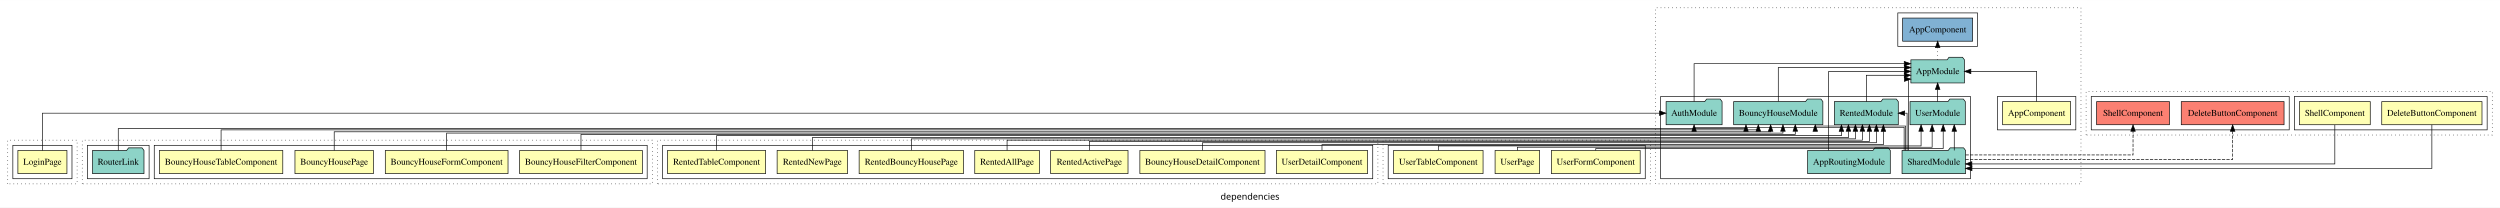
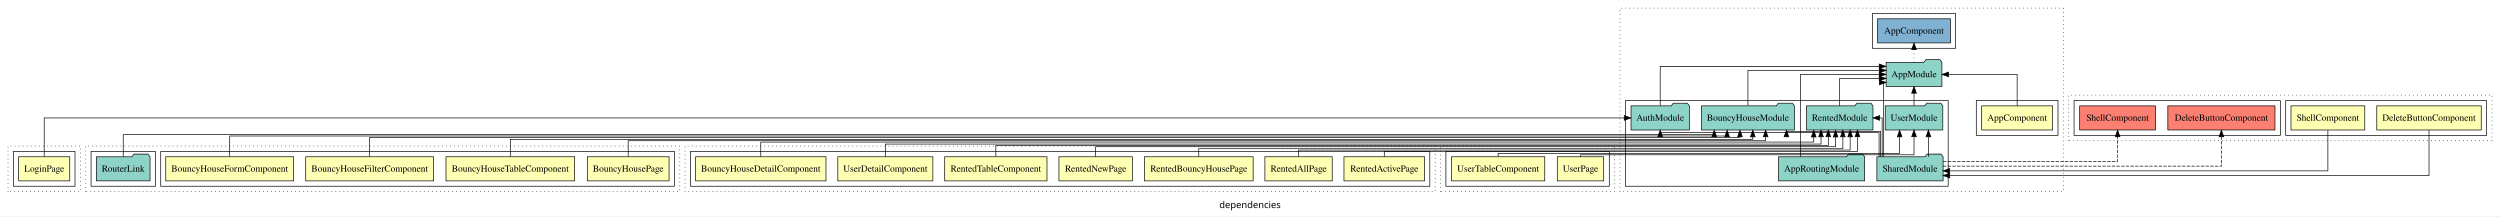
- <svg xmlns="http://www.w3.org/2000/svg" width="3890pt" height="323pt" viewBox="0.00 0.00 3890.00 322.80">
+ <svg xmlns="http://www.w3.org/2000/svg" width="3733pt" height="323pt" viewBox="0.00 0.00 3733.00 322.80">
  <g id="graph0" class="graph" transform="scale(1 1) rotate(0) translate(4 318.8)">
-     <polygon fill="white" stroke="transparent" points="-4,4 -4,-318.8 3886,-318.8 3886,4 -4,4" />
-     <text text-anchor="middle" x="1941" y="-8.2" font-family="sans-serif" font-size="14.00">dependencies</text>
+     <polygon fill="white" stroke="transparent" points="-4,4 -4,-318.8 3729,-318.8 3729,4 -4,4" />
+     <text text-anchor="middle" x="1862.5" y="-8.2" font-family="sans-serif" font-size="14.00">dependencies</text>
    <g id="clust1" class="cluster">
-       <polygon fill="none" stroke="black" stroke-dasharray="1,5" points="2572,-32.8 2572,-306.8 3234,-306.8 3234,-32.8 2572,-32.8" />
+       <polygon fill="none" stroke="black" stroke-dasharray="1,5" points="2415,-32.8 2415,-306.8 3077,-306.8 3077,-32.8 2415,-32.8" />
    </g>
    <g id="clust2" class="cluster">
-       <polygon fill="none" stroke="black" points="3104,-116.8 3104,-168.8 3226,-168.8 3226,-116.8 3104,-116.8" />
+       <polygon fill="none" stroke="black" points="2947,-116.8 2947,-168.8 3069,-168.8 3069,-116.8 2947,-116.8" />
    </g>
    <g id="clust4" class="cluster">
-       <polygon fill="none" stroke="black" points="2580,-40.8 2580,-168.8 3062,-168.8 3062,-40.8 2580,-40.8" />
+       <polygon fill="none" stroke="black" points="2423,-40.8 2423,-168.8 2905,-168.8 2905,-40.8 2423,-40.8" />
    </g>
    <g id="clust6" class="cluster">
-       <polygon fill="none" stroke="black" points="2949,-246.8 2949,-298.8 3073,-298.8 3073,-246.8 2949,-246.8" />
+       <polygon fill="none" stroke="black" points="2792,-246.8 2792,-298.8 2916,-298.8 2916,-246.8 2792,-246.8" />
    </g>
    <g id="clust14" class="cluster">
      <polygon fill="none" stroke="black" stroke-dasharray="1,5" points="8,-32.8 8,-100.8 116,-100.8 116,-32.8 8,-32.8" />
    </g>
    <g id="clust15" class="cluster">
      <polygon fill="none" stroke="black" points="16,-40.8 16,-92.8 108,-92.8 108,-40.8 16,-40.8" />
    </g>
    <g id="clust21" class="cluster">
      <polygon fill="none" stroke="black" stroke-dasharray="1,5" points="124,-32.8 124,-100.8 1011,-100.8 1011,-32.8 124,-32.8" />
    </g>
    <g id="clust22" class="cluster">
      <polygon fill="none" stroke="black" points="236,-40.8 236,-92.8 1003,-92.8 1003,-40.8 236,-40.8" />
    </g>
    <g id="clust27" class="cluster">
      <polygon fill="none" stroke="black" points="132,-40.8 132,-92.8 228,-92.8 228,-40.8 132,-40.8" />
    </g>
    <g id="clust37" class="cluster">
-       <polygon fill="none" stroke="black" stroke-dasharray="1,5" points="1019,-32.8 1019,-100.8 2140,-100.8 2140,-32.8 1019,-32.8" />
+       <polygon fill="none" stroke="black" stroke-dasharray="1,5" points="1019,-32.8 1019,-100.8 2139,-100.8 2139,-32.8 1019,-32.8" />
    </g>
    <g id="clust38" class="cluster">
-       <polygon fill="none" stroke="black" points="1027,-40.8 1027,-92.8 2132,-92.8 2132,-40.8 1027,-40.8" />
+       <polygon fill="none" stroke="black" points="1027,-40.8 1027,-92.8 2131,-92.8 2131,-40.8 1027,-40.8" />
    </g>
    <g id="clust50" class="cluster">
-       <polygon fill="none" stroke="black" stroke-dasharray="1,5" points="3242,-108.8 3242,-176.8 3874,-176.8 3874,-108.8 3242,-108.8" />
+       <polygon fill="none" stroke="black" stroke-dasharray="1,5" points="3085,-108.8 3085,-176.8 3717,-176.8 3717,-108.8 3085,-108.8" />
    </g>
    <g id="clust51" class="cluster">
-       <polygon fill="none" stroke="black" points="3566,-116.8 3566,-168.8 3866,-168.8 3866,-116.8 3566,-116.8" />
+       <polygon fill="none" stroke="black" points="3409,-116.8 3409,-168.8 3709,-168.8 3709,-116.8 3409,-116.8" />
    </g>
    <g id="clust55" class="cluster">
-       <polygon fill="none" stroke="black" points="3250,-116.8 3250,-168.8 3558,-168.8 3558,-116.8 3250,-116.8" />
+       <polygon fill="none" stroke="black" points="3093,-116.8 3093,-168.8 3401,-168.8 3401,-116.8 3093,-116.8" />
    </g>
    <g id="clust58" class="cluster">
-       <polygon fill="none" stroke="black" stroke-dasharray="1,5" points="2148,-32.8 2148,-100.8 2564,-100.8 2564,-32.8 2148,-32.8" />
+       <polygon fill="none" stroke="black" stroke-dasharray="1,5" points="2147,-32.8 2147,-100.8 2407,-100.8 2407,-32.8 2147,-32.8" />
    </g>
    <g id="clust59" class="cluster">
-       <polygon fill="none" stroke="black" points="2156,-40.8 2156,-92.8 2556,-92.8 2556,-40.8 2156,-40.8" />
+       <polygon fill="none" stroke="black" points="2155,-40.8 2155,-92.8 2399,-92.8 2399,-40.8 2155,-40.8" />
    </g>
    <g id="node1" class="node">
-       <polygon fill="#ffffb3" stroke="black" points="3217.94,-160.8 3112.06,-160.8 3112.06,-124.8 3217.94,-124.8 3217.94,-160.8" />
-       <text text-anchor="middle" x="3165" y="-138.6" font-family="Times,serif" font-size="14.00">AppComponent</text>
+       <polygon fill="#ffffb3" stroke="black" points="3060.94,-160.8 2955.06,-160.8 2955.06,-124.8 3060.94,-124.8 3060.94,-160.8" />
+       <text text-anchor="middle" x="3008" y="-138.6" font-family="Times,serif" font-size="14.00">AppComponent</text>
    </g>
    <g id="node2" class="node">
-       <polygon fill="#8dd3c7" stroke="black" points="3052.66,-225.8 3049.66,-229.8 3028.66,-229.8 3025.66,-225.8 2969.34,-225.8 2969.34,-189.8 3052.66,-189.8 3052.66,-225.8" />
-       <text text-anchor="middle" x="3011" y="-203.6" font-family="Times,serif" font-size="14.00">AppModule</text>
+       <polygon fill="#8dd3c7" stroke="black" points="2895.66,-225.8 2892.66,-229.8 2871.66,-229.8 2868.66,-225.8 2812.34,-225.8 2812.34,-189.8 2895.66,-189.8 2895.66,-225.8" />
+       <text text-anchor="middle" x="2854" y="-203.6" font-family="Times,serif" font-size="14.00">AppModule</text>
    </g>
    <g id="edge1" class="edge">
-       <path fill="none" stroke="black" d="M3165,-160.91C3165,-180.14 3165,-207.8 3165,-207.8 3165,-207.8 3062.67,-207.8 3062.67,-207.8" />
-       <polygon fill="black" stroke="black" points="3062.67,-204.3 3052.67,-207.8 3062.67,-211.3 3062.67,-204.3" />
+       <path fill="none" stroke="black" d="M3008,-160.91C3008,-180.14 3008,-207.8 3008,-207.8 3008,-207.8 2905.67,-207.8 2905.67,-207.8" />
+       <polygon fill="black" stroke="black" points="2905.67,-204.3 2895.67,-207.8 2905.67,-211.3 2905.67,-204.3" />
    </g>
    <g id="node9" class="node">
-       <polygon fill="#80b1d3" stroke="black" points="3065.44,-290.8 2956.56,-290.8 2956.56,-254.8 3065.44,-254.8 3065.44,-290.8" />
-       <text text-anchor="middle" x="3011" y="-268.6" font-family="Times,serif" font-size="14.00">AppComponent </text>
+       <polygon fill="#80b1d3" stroke="black" points="2908.44,-290.8 2799.56,-290.8 2799.56,-254.8 2908.44,-254.8 2908.44,-290.8" />
+       <text text-anchor="middle" x="2854" y="-268.6" font-family="Times,serif" font-size="14.00">AppComponent </text>
    </g>
    <g id="edge8" class="edge">
-       <path fill="none" stroke="black" stroke-dasharray="1,5" d="M3011,-225.91C3011,-225.91 3011,-244.79 3011,-244.79" />
-       <polygon fill="black" stroke="black" points="3007.5,-244.79 3011,-254.79 3014.5,-244.79 3007.5,-244.79" />
+       <path fill="none" stroke="black" stroke-dasharray="1,5" d="M2854,-225.91C2854,-225.91 2854,-244.79 2854,-244.79" />
+       <polygon fill="black" stroke="black" points="2850.5,-244.79 2854,-254.79 2857.5,-244.79 2850.5,-244.79" />
    </g>
    <g id="node3" class="node">
-       <polygon fill="#8dd3c7" stroke="black" points="2937.28,-84.8 2934.28,-88.8 2913.28,-88.8 2910.28,-84.8 2808.72,-84.8 2808.72,-48.8 2937.28,-48.8 2937.28,-84.8" />
-       <text text-anchor="middle" x="2873" y="-62.6" font-family="Times,serif" font-size="14.00">AppRoutingModule</text>
+       <polygon fill="#8dd3c7" stroke="black" points="2780.28,-84.8 2777.28,-88.8 2756.28,-88.8 2753.28,-84.8 2651.72,-84.8 2651.72,-48.8 2780.28,-48.8 2780.28,-84.8" />
+       <text text-anchor="middle" x="2716" y="-62.6" font-family="Times,serif" font-size="14.00">AppRoutingModule</text>
    </g>
    <g id="edge2" class="edge">
-       <path fill="none" stroke="black" d="M2841.42,-84.94C2841.42,-123.03 2841.42,-207.8 2841.42,-207.8 2841.42,-207.8 2959.08,-207.8 2959.08,-207.8" />
-       <polygon fill="black" stroke="black" points="2959.08,-211.3 2969.08,-207.8 2959.08,-204.3 2959.08,-211.3" />
+       <path fill="none" stroke="black" d="M2684.42,-84.94C2684.42,-123.03 2684.42,-207.8 2684.42,-207.8 2684.42,-207.8 2802.08,-207.8 2802.08,-207.8" />
+       <polygon fill="black" stroke="black" points="2802.08,-211.3 2812.08,-207.8 2802.08,-204.3 2802.08,-211.3" />
    </g>
    <g id="node4" class="node">
-       <polygon fill="#8dd3c7" stroke="black" points="2675.55,-160.8 2672.55,-164.8 2651.55,-164.8 2648.55,-160.8 2588.45,-160.8 2588.45,-124.8 2675.55,-124.8 2675.55,-160.8" />
-       <text text-anchor="middle" x="2632" y="-138.6" font-family="Times,serif" font-size="14.00">AuthModule</text>
+       <polygon fill="#8dd3c7" stroke="black" points="2518.55,-160.8 2515.55,-164.8 2494.55,-164.8 2491.55,-160.8 2431.45,-160.8 2431.45,-124.8 2518.55,-124.8 2518.55,-160.8" />
+       <text text-anchor="middle" x="2475" y="-138.6" font-family="Times,serif" font-size="14.00">AuthModule</text>
    </g>
    <g id="edge3" class="edge">
-       <path fill="none" stroke="black" d="M2632,-161.05C2632,-183.82 2632,-219.8 2632,-219.8 2632,-219.8 2958.99,-219.8 2958.99,-219.8" />
-       <polygon fill="black" stroke="black" points="2958.99,-223.3 2968.99,-219.8 2958.99,-216.3 2958.99,-223.3" />
+       <path fill="none" stroke="black" d="M2475,-161.05C2475,-183.82 2475,-219.8 2475,-219.8 2475,-219.8 2801.99,-219.8 2801.99,-219.8" />
+       <polygon fill="black" stroke="black" points="2801.99,-223.3 2811.99,-219.8 2801.99,-216.3 2801.99,-223.3" />
    </g>
    <g id="node5" class="node">
-       <polygon fill="#8dd3c7" stroke="black" points="2832.38,-160.8 2829.38,-164.8 2808.38,-164.8 2805.38,-160.8 2693.62,-160.8 2693.62,-124.8 2832.38,-124.8 2832.38,-160.8" />
-       <text text-anchor="middle" x="2763" y="-138.6" font-family="Times,serif" font-size="14.00">BouncyHouseModule</text>
+       <polygon fill="#8dd3c7" stroke="black" points="2675.38,-160.8 2672.38,-164.8 2651.38,-164.8 2648.38,-160.8 2536.62,-160.8 2536.62,-124.8 2675.38,-124.8 2675.38,-160.8" />
+       <text text-anchor="middle" x="2606" y="-138.6" font-family="Times,serif" font-size="14.00">BouncyHouseModule</text>
    </g>
    <g id="edge4" class="edge">
-       <path fill="none" stroke="black" d="M2763,-161.08C2763,-182.12 2763,-213.8 2763,-213.8 2763,-213.8 2959.21,-213.8 2959.21,-213.8" />
-       <polygon fill="black" stroke="black" points="2959.21,-217.3 2969.21,-213.8 2959.21,-210.3 2959.21,-217.3" />
+       <path fill="none" stroke="black" d="M2606,-161.08C2606,-182.12 2606,-213.8 2606,-213.8 2606,-213.8 2802.21,-213.8 2802.21,-213.8" />
+       <polygon fill="black" stroke="black" points="2802.21,-217.3 2812.21,-213.8 2802.21,-210.3 2802.21,-217.3" />
    </g>
    <g id="node6" class="node">
-       <polygon fill="#8dd3c7" stroke="black" points="2949.71,-160.8 2946.71,-164.8 2925.71,-164.8 2922.71,-160.8 2850.29,-160.8 2850.29,-124.8 2949.71,-124.8 2949.71,-160.8" />
-       <text text-anchor="middle" x="2900" y="-138.6" font-family="Times,serif" font-size="14.00">RentedModule</text>
+       <polygon fill="#8dd3c7" stroke="black" points="2792.71,-160.8 2789.71,-164.8 2768.71,-164.8 2765.71,-160.8 2693.29,-160.8 2693.29,-124.8 2792.71,-124.8 2792.71,-160.8" />
+       <text text-anchor="middle" x="2743" y="-138.6" font-family="Times,serif" font-size="14.00">RentedModule</text>
    </g>
    <g id="edge5" class="edge">
-       <path fill="none" stroke="black" d="M2900,-160.82C2900,-178.17 2900,-201.8 2900,-201.8 2900,-201.8 2959.04,-201.8 2959.04,-201.8" />
-       <polygon fill="black" stroke="black" points="2959.04,-205.3 2969.04,-201.8 2959.04,-198.3 2959.04,-205.3" />
+       <path fill="none" stroke="black" d="M2743,-160.82C2743,-178.17 2743,-201.8 2743,-201.8 2743,-201.8 2802.04,-201.8 2802.04,-201.8" />
+       <polygon fill="black" stroke="black" points="2802.04,-205.3 2812.04,-201.8 2802.04,-198.3 2802.04,-205.3" />
    </g>
    <g id="node7" class="node">
-       <polygon fill="#8dd3c7" stroke="black" points="3054.43,-84.8 3051.43,-88.8 3030.43,-88.8 3027.43,-84.8 2955.57,-84.8 2955.57,-48.8 3054.43,-48.8 3054.43,-84.8" />
-       <text text-anchor="middle" x="3005" y="-62.6" font-family="Times,serif" font-size="14.00">SharedModule</text>
+       <polygon fill="#8dd3c7" stroke="black" points="2897.43,-84.8 2894.43,-88.8 2873.43,-88.8 2870.43,-84.8 2798.57,-84.8 2798.57,-48.8 2897.43,-48.8 2897.43,-84.8" />
+       <text text-anchor="middle" x="2848" y="-62.6" font-family="Times,serif" font-size="14.00">SharedModule</text>
    </g>
    <g id="edge6" class="edge">
-       <path fill="none" stroke="black" d="M2965.71,-85.01C2965.71,-120.57 2965.71,-195.8 2965.71,-195.8 2965.71,-195.8 2966.07,-195.8 2966.07,-195.8" />
-       <polygon fill="black" stroke="black" points="2959.27,-199.3 2969.27,-195.8 2959.26,-192.3 2959.27,-199.3" />
+       <path fill="none" stroke="black" d="M2808.71,-85.01C2808.71,-120.57 2808.71,-195.8 2808.71,-195.8 2808.71,-195.8 2809.07,-195.8 2809.07,-195.8" />
+       <polygon fill="black" stroke="black" points="2802.27,-199.3 2812.27,-195.8 2802.26,-192.3 2802.27,-199.3" />
    </g>
    <g id="edge10" class="edge">
-       <path fill="none" stroke="black" d="M2958.82,-85.08C2958.82,-100.75 2958.82,-120.8 2958.82,-120.8 2958.82,-120.8 2632,-120.8 2632,-120.8 2632,-120.8 2632,-121.18 2632,-121.18" />
-       <polygon fill="black" stroke="black" points="2628.5,-114.63 2632,-124.63 2635.5,-114.63 2628.5,-114.63" />
+       <path fill="none" stroke="black" d="M2801.82,-85.08C2801.82,-100.75 2801.82,-120.8 2801.82,-120.8 2801.82,-120.8 2475,-120.8 2475,-120.8 2475,-120.8 2475,-121.18 2475,-121.18" />
+       <polygon fill="black" stroke="black" points="2471.5,-114.63 2475,-124.63 2478.5,-114.63 2471.5,-114.63" />
    </g>
    <g id="edge16" class="edge">
-       <path fill="none" stroke="black" d="M2961.12,-84.83C2961.12,-101.2 2961.12,-122.8 2961.12,-122.8 2961.12,-122.8 2820.52,-122.8 2820.52,-122.8 2820.52,-122.8 2820.52,-122.98 2820.52,-122.98" />
-       <polygon fill="black" stroke="black" points="2817.02,-114.65 2820.52,-124.65 2824.02,-114.65 2817.02,-114.65" />
+       <path fill="none" stroke="black" d="M2804.12,-84.83C2804.12,-101.2 2804.12,-122.8 2804.12,-122.8 2804.12,-122.8 2663.52,-122.8 2663.52,-122.8 2663.52,-122.8 2663.52,-122.98 2663.52,-122.98" />
+       <polygon fill="black" stroke="black" points="2660.02,-114.65 2663.52,-124.65 2667.02,-114.65 2660.02,-114.65" />
    </g>
    <g id="edge24" class="edge">
-       <path fill="none" stroke="black" d="M2963.42,-84.81C2963.42,-107.29 2963.42,-142.8 2963.42,-142.8 2963.42,-142.8 2959.66,-142.8 2959.66,-142.8" />
-       <polygon fill="black" stroke="black" points="2959.66,-139.3 2949.66,-142.8 2959.66,-146.3 2959.66,-139.3" />
+       <path fill="none" stroke="black" d="M2806.42,-84.81C2806.42,-107.29 2806.42,-142.8 2806.42,-142.8 2806.42,-142.8 2802.66,-142.8 2802.66,-142.8" />
+       <polygon fill="black" stroke="black" points="2802.66,-139.3 2792.66,-142.8 2802.66,-146.3 2802.66,-139.3" />
    </g>
    <g id="node8" class="node">
-       <polygon fill="#8dd3c7" stroke="black" points="3053.99,-160.8 3050.99,-164.8 3029.99,-164.8 3026.99,-160.8 2968.01,-160.8 2968.01,-124.8 3053.99,-124.8 3053.99,-160.8" />
-       <text text-anchor="middle" x="3011" y="-138.6" font-family="Times,serif" font-size="14.00">UserModule</text>
-     </g>
-     <g id="edge32" class="edge">
-       <path fill="none" stroke="black" d="M3036.8,-84.81C3036.8,-84.81 3036.8,-114.65 3036.8,-114.65" />
-       <polygon fill="black" stroke="black" points="3033.3,-114.65 3036.8,-124.65 3040.3,-114.65 3033.3,-114.65" />
+       <polygon fill="#8dd3c7" stroke="black" points="2896.99,-160.8 2893.99,-164.8 2872.99,-164.8 2869.99,-160.8 2811.01,-160.8 2811.01,-124.8 2896.99,-124.8 2896.99,-160.8" />
+       <text text-anchor="middle" x="2854" y="-138.6" font-family="Times,serif" font-size="14.00">UserModule</text>
+     </g>
+     <g id="edge31" class="edge">
+       <path fill="none" stroke="black" d="M2875.5,-84.81C2875.5,-84.81 2875.5,-114.65 2875.5,-114.65" />
+       <polygon fill="black" stroke="black" points="2872,-114.65 2875.5,-124.65 2879,-114.65 2872,-114.65" />
    </g>
    <g id="node25" class="node">
-       <polygon fill="#fb8072" stroke="black" points="3549.98,-160.8 3390.02,-160.8 3390.02,-124.8 3549.98,-124.8 3549.98,-160.8" />
-       <text text-anchor="middle" x="3470" y="-138.6" font-family="Times,serif" font-size="14.00">DeleteButtonComponent </text>
+       <polygon fill="#fb8072" stroke="black" points="3392.98,-160.8 3233.02,-160.8 3233.02,-124.8 3392.98,-124.8 3392.98,-160.8" />
+       <text text-anchor="middle" x="3313" y="-138.6" font-family="Times,serif" font-size="14.00">DeleteButtonComponent </text>
    </g>
    <g id="edge27" class="edge">
-       <path fill="none" stroke="black" stroke-dasharray="5,2" d="M3054.32,-70.8C3174,-70.8 3470,-70.8 3470,-70.8 3470,-70.8 3470,-114.63 3470,-114.63" />
-       <polygon fill="black" stroke="black" points="3466.5,-114.63 3470,-124.63 3473.5,-114.63 3466.5,-114.63" />
+       <path fill="none" stroke="black" stroke-dasharray="5,2" d="M2897.32,-70.8C3017,-70.8 3313,-70.8 3313,-70.8 3313,-70.8 3313,-114.63 3313,-114.63" />
+       <polygon fill="black" stroke="black" points="3309.5,-114.63 3313,-124.63 3316.5,-114.63 3309.5,-114.63" />
    </g>
    <g id="node26" class="node">
-       <polygon fill="#fb8072" stroke="black" points="3371.61,-160.8 3258.39,-160.8 3258.39,-124.8 3371.61,-124.8 3371.61,-160.8" />
-       <text text-anchor="middle" x="3315" y="-138.6" font-family="Times,serif" font-size="14.00">ShellComponent </text>
+       <polygon fill="#fb8072" stroke="black" points="3214.61,-160.8 3101.39,-160.8 3101.39,-124.8 3214.61,-124.8 3214.61,-160.8" />
+       <text text-anchor="middle" x="3158" y="-138.6" font-family="Times,serif" font-size="14.00">ShellComponent </text>
    </g>
    <g id="edge28" class="edge">
-       <path fill="none" stroke="black" stroke-dasharray="5,2" d="M3054.46,-77.8C3141.98,-77.8 3315,-77.8 3315,-77.8 3315,-77.8 3315,-114.69 3315,-114.69" />
-       <polygon fill="black" stroke="black" points="3311.5,-114.69 3315,-124.69 3318.5,-114.69 3311.5,-114.69" />
+       <path fill="none" stroke="black" stroke-dasharray="5,2" d="M2897.46,-77.8C2984.98,-77.8 3158,-77.8 3158,-77.8 3158,-77.8 3158,-114.69 3158,-114.69" />
+       <polygon fill="black" stroke="black" points="3154.5,-114.69 3158,-124.69 3161.5,-114.69 3154.5,-114.69" />
    </g>
    <g id="edge7" class="edge">
-       <path fill="none" stroke="black" d="M3011,-160.91C3011,-160.91 3011,-179.79 3011,-179.79" />
-       <polygon fill="black" stroke="black" points="3007.5,-179.79 3011,-189.79 3014.5,-179.79 3007.5,-179.79" />
+       <path fill="none" stroke="black" d="M2854,-160.91C2854,-160.91 2854,-179.79 2854,-179.79" />
+       <polygon fill="black" stroke="black" points="2850.5,-179.79 2854,-189.79 2857.5,-179.79 2850.5,-179.79" />
    </g>
    <g id="node10" class="node">
      <polygon fill="#ffffb3" stroke="black" points="100.16,-84.8 23.84,-84.8 23.84,-48.8 100.16,-48.8 100.16,-84.8" />
      <text text-anchor="middle" x="62" y="-62.6" font-family="Times,serif" font-size="14.00">LoginPage</text>
    </g>
    <g id="edge9" class="edge">
-       <path fill="none" stroke="black" d="M62,-84.81C62,-107.29 62,-142.8 62,-142.8 62,-142.8 2578.2,-142.8 2578.2,-142.8" />
-       <polygon fill="black" stroke="black" points="2578.2,-146.3 2588.2,-142.8 2578.2,-139.3 2578.2,-146.3" />
+       <path fill="none" stroke="black" d="M62,-84.81C62,-107.29 62,-142.8 62,-142.8 62,-142.8 2421.32,-142.8 2421.32,-142.8" />
+       <polygon fill="black" stroke="black" points="2421.32,-146.3 2431.32,-142.8 2421.32,-139.3 2421.32,-146.3" />
    </g>
    <g id="node11" class="node">
-       <polygon fill="#ffffb3" stroke="black" points="995.49,-84.8 804.51,-84.8 804.51,-48.8 995.49,-48.8 995.49,-84.8" />
-       <text text-anchor="middle" x="900" y="-62.6" font-family="Times,serif" font-size="14.00">BouncyHouseFilterComponent</text>
+       <polygon fill="#ffffb3" stroke="black" points="643.49,-84.8 452.51,-84.8 452.51,-48.8 643.49,-48.8 643.49,-84.8" />
+       <text text-anchor="middle" x="548" y="-62.6" font-family="Times,serif" font-size="14.00">BouncyHouseFilterComponent</text>
    </g>
    <g id="edge11" class="edge">
-       <path fill="none" stroke="black" d="M900,-85.29C900,-96.94 900,-109.8 900,-109.8 900,-109.8 2789.44,-109.8 2789.44,-109.8 2789.44,-109.8 2789.44,-114.76 2789.44,-114.76" />
-       <polygon fill="black" stroke="black" points="2785.94,-114.76 2789.44,-124.76 2792.94,-114.76 2785.94,-114.76" />
+       <path fill="none" stroke="black" d="M548,-84.84C548,-98.09 548,-113.8 548,-113.8 548,-113.8 2594.09,-113.8 2594.09,-113.8 2594.09,-113.8 2594.09,-114.88 2594.09,-114.88" />
+       <polygon fill="black" stroke="black" points="2590.59,-114.6 2594.09,-124.6 2597.59,-114.6 2590.59,-114.6" />
    </g>
    <g id="node12" class="node">
-       <polygon fill="#ffffb3" stroke="black" points="786.49,-84.8 595.51,-84.8 595.51,-48.8 786.49,-48.8 786.49,-84.8" />
-       <text text-anchor="middle" x="691" y="-62.6" font-family="Times,serif" font-size="14.00">BouncyHouseFormComponent</text>
+       <polygon fill="#ffffb3" stroke="black" points="434.49,-84.8 243.51,-84.8 243.51,-48.8 434.49,-48.8 434.49,-84.8" />
+       <text text-anchor="middle" x="339" y="-62.6" font-family="Times,serif" font-size="14.00">BouncyHouseFormComponent</text>
    </g>
    <g id="edge12" class="edge">
-       <path fill="none" stroke="black" d="M691,-84.84C691,-97.36 691,-111.8 691,-111.8 691,-111.8 2770.26,-111.8 2770.26,-111.8 2770.26,-111.8 2770.26,-114.77 2770.26,-114.77" />
-       <polygon fill="black" stroke="black" points="2766.76,-114.77 2770.26,-124.77 2773.76,-114.77 2766.76,-114.77" />
+       <path fill="none" stroke="black" d="M339,-85.05C339,-98.98 339,-115.8 339,-115.8 339,-115.8 2574.91,-115.8 2574.91,-115.8 2574.91,-115.8 2574.91,-116.68 2574.91,-116.68" />
+       <polygon fill="black" stroke="black" points="2571.41,-114.64 2574.91,-124.64 2578.41,-114.64 2571.41,-114.64" />
    </g>
    <g id="node13" class="node">
-       <polygon fill="#ffffb3" stroke="black" points="577.04,-84.8 454.96,-84.8 454.96,-48.8 577.04,-48.8 577.04,-84.8" />
-       <text text-anchor="middle" x="516" y="-62.6" font-family="Times,serif" font-size="14.00">BouncyHousePage</text>
+       <polygon fill="#ffffb3" stroke="black" points="995.04,-84.8 872.96,-84.8 872.96,-48.8 995.04,-48.8 995.04,-84.8" />
+       <text text-anchor="middle" x="934" y="-62.6" font-family="Times,serif" font-size="14.00">BouncyHousePage</text>
    </g>
    <g id="edge13" class="edge">
-       <path fill="none" stroke="black" d="M516,-84.84C516,-98.09 516,-113.8 516,-113.8 516,-113.8 2751.09,-113.8 2751.09,-113.8 2751.09,-113.8 2751.09,-114.88 2751.09,-114.88" />
-       <polygon fill="black" stroke="black" points="2747.59,-114.6 2751.09,-124.6 2754.59,-114.6 2747.59,-114.6" />
+       <path fill="none" stroke="black" d="M934,-84.86C934,-96.24 934,-108.8 934,-108.8 934,-108.8 2632.44,-108.8 2632.44,-108.8 2632.44,-108.8 2632.44,-114.61 2632.44,-114.61" />
+       <polygon fill="black" stroke="black" points="2628.94,-114.61 2632.44,-124.61 2635.94,-114.61 2628.94,-114.61" />
    </g>
    <g id="node14" class="node">
-       <polygon fill="#ffffb3" stroke="black" points="436.03,-84.8 243.97,-84.8 243.97,-48.8 436.03,-48.8 436.03,-84.8" />
-       <text text-anchor="middle" x="340" y="-62.6" font-family="Times,serif" font-size="14.00">BouncyHouseTableComponent</text>
+       <polygon fill="#ffffb3" stroke="black" points="854.03,-84.8 661.97,-84.8 661.97,-48.8 854.03,-48.8 854.03,-84.8" />
+       <text text-anchor="middle" x="758" y="-62.6" font-family="Times,serif" font-size="14.00">BouncyHouseTableComponent</text>
    </g>
    <g id="edge14" class="edge">
-       <path fill="none" stroke="black" d="M340,-84.85C340,-99.17 340,-116.8 340,-116.8 340,-116.8 2731.91,-116.8 2731.91,-116.8 2731.91,-116.8 2731.91,-117.59 2731.91,-117.59" />
-       <polygon fill="black" stroke="black" points="2728.41,-114.74 2731.91,-124.74 2735.41,-114.74 2728.41,-114.74" />
+       <path fill="none" stroke="black" d="M758,-84.95C758,-97.07 758,-110.8 758,-110.8 758,-110.8 2613.26,-110.8 2613.26,-110.8 2613.26,-110.8 2613.26,-114.56 2613.26,-114.56" />
+       <polygon fill="black" stroke="black" points="2609.76,-114.56 2613.26,-124.56 2616.76,-114.56 2609.76,-114.56" />
    </g>
    <g id="node15" class="node">
      <polygon fill="#8dd3c7" stroke="black" points="220.05,-84.8 217.05,-88.8 196.05,-88.8 193.05,-84.8 139.95,-84.8 139.95,-48.8 220.05,-48.8 220.05,-84.8" />
      <text text-anchor="middle" x="180" y="-62.6" font-family="Times,serif" font-size="14.00">RouterLink</text>
    </g>
    <g id="edge15" class="edge">
-       <path fill="none" stroke="black" d="M180,-84.99C180,-99.98 180,-118.8 180,-118.8 180,-118.8 2712.74,-118.8 2712.74,-118.8 2712.74,-118.8 2712.74,-119.38 2712.74,-119.38" />
-       <polygon fill="black" stroke="black" points="2709.24,-114.61 2712.74,-124.61 2716.24,-114.61 2709.24,-114.61" />
+       <path fill="none" stroke="black" d="M180,-84.92C180,-99.58 180,-117.8 180,-117.8 180,-117.8 2555.74,-117.8 2555.74,-117.8 2555.74,-117.8 2555.74,-118.48 2555.74,-118.48" />
+       <polygon fill="black" stroke="black" points="2552.24,-114.63 2555.74,-124.63 2559.24,-114.63 2552.24,-114.63" />
    </g>
    <g id="node16" class="node">
-       <polygon fill="#ffffb3" stroke="black" points="1964.36,-84.8 1769.64,-84.8 1769.64,-48.8 1964.36,-48.8 1964.36,-84.8" />
-       <text text-anchor="middle" x="1867" y="-62.6" font-family="Times,serif" font-size="14.00">BouncyHouseDetailComponent</text>
+       <polygon fill="#ffffb3" stroke="black" points="1229.36,-84.8 1034.64,-84.8 1034.64,-48.8 1229.36,-48.8 1229.36,-84.8" />
+       <text text-anchor="middle" x="1132" y="-62.6" font-family="Times,serif" font-size="14.00">BouncyHouseDetailComponent</text>
    </g>
    <g id="edge17" class="edge">
-       <path fill="none" stroke="black" d="M1867,-84.94C1867,-91.26 1867,-96.8 1867,-96.8 1867,-96.8 2915.64,-96.8 2915.64,-96.8 2915.64,-96.8 2915.64,-114.62 2915.64,-114.62" />
-       <polygon fill="black" stroke="black" points="2912.14,-114.62 2915.64,-124.62 2919.14,-114.62 2912.14,-114.62" />
+       <path fill="none" stroke="black" d="M1132,-84.93C1132,-95.51 1132,-106.8 1132,-106.8 1132,-106.8 2704.27,-106.8 2704.27,-106.8 2704.27,-106.8 2704.27,-114.38 2704.27,-114.38" />
+       <polygon fill="black" stroke="black" points="2700.77,-114.38 2704.27,-124.38 2707.77,-114.38 2700.77,-114.38" />
    </g>
    <g id="node17" class="node">
-       <polygon fill="#ffffb3" stroke="black" points="1751.19,-84.8 1630.81,-84.8 1630.81,-48.8 1751.19,-48.8 1751.19,-84.8" />
-       <text text-anchor="middle" x="1691" y="-62.6" font-family="Times,serif" font-size="14.00">RentedActivePage</text>
+       <polygon fill="#ffffb3" stroke="black" points="2123.19,-84.8 2002.81,-84.8 2002.81,-48.8 2123.19,-48.8 2123.19,-84.8" />
+       <text text-anchor="middle" x="2063" y="-62.6" font-family="Times,serif" font-size="14.00">RentedActivePage</text>
    </g>
    <g id="edge18" class="edge">
-       <path fill="none" stroke="black" d="M1691,-85.04C1691,-92.23 1691,-98.8 1691,-98.8 1691,-98.8 2904.77,-98.8 2904.77,-98.8 2904.77,-98.8 2904.77,-114.65 2904.77,-114.65" />
-       <polygon fill="black" stroke="black" points="2901.27,-114.65 2904.77,-124.65 2908.27,-114.65 2901.27,-114.65" />
+       <path fill="none" stroke="black" d="M2063,-84.86C2063,-89.29 2063,-92.8 2063,-92.8 2063,-92.8 2769.52,-92.8 2769.52,-92.8 2769.52,-92.8 2769.52,-114.75 2769.52,-114.75" />
+       <polygon fill="black" stroke="black" points="2766.02,-114.75 2769.52,-124.75 2773.02,-114.75 2766.02,-114.75" />
    </g>
    <g id="node18" class="node">
-       <polygon fill="#ffffb3" stroke="black" points="1613.26,-84.8 1512.74,-84.8 1512.74,-48.8 1613.26,-48.8 1613.26,-84.8" />
-       <text text-anchor="middle" x="1563" y="-62.6" font-family="Times,serif" font-size="14.00">RentedAllPage</text>
+       <polygon fill="#ffffb3" stroke="black" points="1985.26,-84.8 1884.74,-84.8 1884.74,-48.8 1985.26,-48.8 1985.26,-84.8" />
+       <text text-anchor="middle" x="1935" y="-62.6" font-family="Times,serif" font-size="14.00">RentedAllPage</text>
    </g>
    <g id="edge19" class="edge">
-       <path fill="none" stroke="black" d="M1563,-84.99C1563,-93.08 1563,-100.8 1563,-100.8 1563,-100.8 2893.89,-100.8 2893.89,-100.8 2893.89,-100.8 2893.89,-114.74 2893.89,-114.74" />
-       <polygon fill="black" stroke="black" points="2890.39,-114.74 2893.89,-124.74 2897.39,-114.74 2890.39,-114.74" />
+       <path fill="none" stroke="black" d="M1935,-85.01C1935,-90.35 1935,-94.8 1935,-94.8 1935,-94.8 2758.64,-94.8 2758.64,-94.8 2758.64,-94.8 2758.64,-114.65 2758.64,-114.65" />
+       <polygon fill="black" stroke="black" points="2755.14,-114.65 2758.64,-124.65 2762.14,-114.65 2755.14,-114.65" />
    </g>
    <g id="node19" class="node">
-       <polygon fill="#ffffb3" stroke="black" points="1495.19,-84.8 1332.81,-84.8 1332.81,-48.8 1495.19,-48.8 1495.19,-84.8" />
-       <text text-anchor="middle" x="1414" y="-62.6" font-family="Times,serif" font-size="14.00">RentedBouncyHousePage</text>
+       <polygon fill="#ffffb3" stroke="black" points="1867.19,-84.8 1704.81,-84.8 1704.81,-48.8 1867.19,-48.8 1867.19,-84.8" />
+       <text text-anchor="middle" x="1786" y="-62.6" font-family="Times,serif" font-size="14.00">RentedBouncyHousePage</text>
    </g>
    <g id="edge20" class="edge">
-       <path fill="none" stroke="black" d="M1414,-85.22C1414,-94.08 1414,-102.8 1414,-102.8 1414,-102.8 2883.02,-102.8 2883.02,-102.8 2883.02,-102.8 2883.02,-114.67 2883.02,-114.67" />
-       <polygon fill="black" stroke="black" points="2879.52,-114.67 2883.02,-124.67 2886.52,-114.67 2879.52,-114.67" />
+       <path fill="none" stroke="black" d="M1786,-84.94C1786,-91.26 1786,-96.8 1786,-96.8 1786,-96.8 2747.77,-96.8 2747.77,-96.8 2747.77,-96.8 2747.77,-114.62 2747.77,-114.62" />
+       <polygon fill="black" stroke="black" points="2744.27,-114.62 2747.77,-124.62 2751.27,-114.62 2744.27,-114.62" />
    </g>
    <g id="node20" class="node">
-       <polygon fill="#ffffb3" stroke="black" points="1314.8,-84.8 1205.2,-84.8 1205.2,-48.8 1314.8,-48.8 1314.8,-84.8" />
-       <text text-anchor="middle" x="1260" y="-62.6" font-family="Times,serif" font-size="14.00">RentedNewPage</text>
+       <polygon fill="#ffffb3" stroke="black" points="1686.8,-84.8 1577.2,-84.8 1577.2,-48.8 1686.8,-48.8 1686.8,-84.8" />
+       <text text-anchor="middle" x="1632" y="-62.6" font-family="Times,serif" font-size="14.00">RentedNewPage</text>
    </g>
    <g id="edge21" class="edge">
-       <path fill="none" stroke="black" d="M1260,-84.91C1260,-94.7 1260,-104.8 1260,-104.8 1260,-104.8 2872.14,-104.8 2872.14,-104.8 2872.14,-104.8 2872.14,-114.69 2872.14,-114.69" />
-       <polygon fill="black" stroke="black" points="2868.64,-114.69 2872.14,-124.69 2875.64,-114.69 2868.64,-114.69" />
+       <path fill="none" stroke="black" d="M1632,-84.84C1632,-92.55 1632,-99.8 1632,-99.8 1632,-99.8 2736.89,-99.8 2736.89,-99.8 2736.89,-99.8 2736.89,-114.31 2736.89,-114.31" />
+       <polygon fill="black" stroke="black" points="2733.39,-114.31 2736.89,-124.31 2740.39,-114.31 2733.39,-114.31" />
    </g>
    <g id="node21" class="node">
-       <polygon fill="#ffffb3" stroke="black" points="1187.36,-84.8 1034.64,-84.8 1034.64,-48.8 1187.36,-48.8 1187.36,-84.8" />
-       <text text-anchor="middle" x="1111" y="-62.6" font-family="Times,serif" font-size="14.00">RentedTableComponent</text>
+       <polygon fill="#ffffb3" stroke="black" points="1559.36,-84.8 1406.64,-84.8 1406.64,-48.8 1559.36,-48.8 1559.36,-84.8" />
+       <text text-anchor="middle" x="1483" y="-62.6" font-family="Times,serif" font-size="14.00">RentedTableComponent</text>
    </g>
    <g id="edge22" class="edge">
-       <path fill="none" stroke="black" d="M1111,-84.9C1111,-95.89 1111,-107.8 1111,-107.8 1111,-107.8 2861.27,-107.8 2861.27,-107.8 2861.27,-107.8 2861.27,-114.48 2861.27,-114.48" />
-       <polygon fill="black" stroke="black" points="2857.77,-114.48 2861.27,-124.48 2864.77,-114.48 2857.77,-114.48" />
+       <path fill="none" stroke="black" d="M1483,-85.12C1483,-93.59 1483,-101.8 1483,-101.8 1483,-101.8 2726.02,-101.8 2726.02,-101.8 2726.02,-101.8 2726.02,-114.7 2726.02,-114.7" />
+       <polygon fill="black" stroke="black" points="2722.52,-114.7 2726.02,-124.7 2729.52,-114.7 2722.52,-114.7" />
    </g>
    <g id="node22" class="node">
-       <polygon fill="#ffffb3" stroke="black" points="2123.97,-84.8 1982.03,-84.8 1982.03,-48.8 2123.97,-48.8 2123.97,-84.8" />
-       <text text-anchor="middle" x="2053" y="-62.6" font-family="Times,serif" font-size="14.00">UserDetailComponent</text>
+       <polygon fill="#ffffb3" stroke="black" points="1388.97,-84.8 1247.03,-84.8 1247.03,-48.8 1388.97,-48.8 1388.97,-84.8" />
+       <text text-anchor="middle" x="1318" y="-62.6" font-family="Times,serif" font-size="14.00">UserDetailComponent</text>
    </g>
    <g id="edge23" class="edge">
-       <path fill="none" stroke="black" d="M2053,-84.96C2053,-89.84 2053,-93.8 2053,-93.8 2053,-93.8 2926.52,-93.8 2926.52,-93.8 2926.52,-93.8 2926.52,-114.55 2926.52,-114.55" />
-       <polygon fill="black" stroke="black" points="2923.02,-114.55 2926.52,-124.55 2930.02,-114.55 2923.02,-114.55" />
+       <path fill="none" stroke="black" d="M1318,-84.87C1318,-94.26 1318,-103.8 1318,-103.8 1318,-103.8 2715.14,-103.8 2715.14,-103.8 2715.14,-103.8 2715.14,-114.67 2715.14,-114.67" />
+       <polygon fill="black" stroke="black" points="2711.64,-114.67 2715.14,-124.67 2718.64,-114.67 2711.64,-114.67" />
    </g>
    <g id="node23" class="node">
-       <polygon fill="#ffffb3" stroke="black" points="3857.98,-160.8 3702.02,-160.8 3702.02,-124.8 3857.98,-124.8 3857.98,-160.8" />
-       <text text-anchor="middle" x="3780" y="-138.6" font-family="Times,serif" font-size="14.00">DeleteButtonComponent</text>
+       <polygon fill="#ffffb3" stroke="black" points="3700.98,-160.8 3545.02,-160.8 3545.02,-124.8 3700.98,-124.8 3700.98,-160.8" />
+       <text text-anchor="middle" x="3623" y="-138.6" font-family="Times,serif" font-size="14.00">DeleteButtonComponent</text>
    </g>
    <g id="edge25" class="edge">
-       <path fill="none" stroke="black" d="M3780,-124.56C3780,-99.32 3780,-56.8 3780,-56.8 3780,-56.8 3064.36,-56.8 3064.36,-56.8" />
-       <polygon fill="black" stroke="black" points="3064.36,-53.3 3054.36,-56.8 3064.36,-60.3 3064.36,-53.3" />
+       <path fill="none" stroke="black" d="M3623,-124.56C3623,-99.32 3623,-56.8 3623,-56.8 3623,-56.8 2907.36,-56.8 2907.36,-56.8" />
+       <polygon fill="black" stroke="black" points="2907.36,-53.3 2897.36,-56.8 2907.36,-60.3 2907.36,-53.3" />
    </g>
    <g id="node24" class="node">
-       <polygon fill="#ffffb3" stroke="black" points="3684.11,-160.8 3573.89,-160.8 3573.89,-124.8 3684.11,-124.8 3684.11,-160.8" />
-       <text text-anchor="middle" x="3629" y="-138.6" font-family="Times,serif" font-size="14.00">ShellComponent</text>
+       <polygon fill="#ffffb3" stroke="black" points="3527.11,-160.8 3416.89,-160.8 3416.89,-124.8 3527.11,-124.8 3527.11,-160.8" />
+       <text text-anchor="middle" x="3472" y="-138.6" font-family="Times,serif" font-size="14.00">ShellComponent</text>
    </g>
    <g id="edge26" class="edge">
-       <path fill="none" stroke="black" d="M3629,-124.48C3629,-101.14 3629,-63.8 3629,-63.8 3629,-63.8 3064.22,-63.8 3064.22,-63.8" />
-       <polygon fill="black" stroke="black" points="3064.22,-60.3 3054.22,-63.8 3064.22,-67.3 3064.22,-60.3" />
+       <path fill="none" stroke="black" d="M3472,-124.48C3472,-101.14 3472,-63.8 3472,-63.8 3472,-63.8 2907.22,-63.8 2907.22,-63.8" />
+       <polygon fill="black" stroke="black" points="2907.22,-60.3 2897.22,-63.8 2907.22,-67.3 2907.22,-60.3" />
    </g>
    <g id="node27" class="node">
-       <polygon fill="#ffffb3" stroke="black" points="2548.1,-84.8 2409.9,-84.8 2409.9,-48.8 2548.1,-48.8 2548.1,-84.8" />
-       <text text-anchor="middle" x="2479" y="-62.6" font-family="Times,serif" font-size="14.00">UserFormComponent</text>
+       <polygon fill="#ffffb3" stroke="black" points="2390.65,-84.8 2321.35,-84.8 2321.35,-48.8 2390.65,-48.8 2390.65,-84.8" />
+       <text text-anchor="middle" x="2356" y="-62.6" font-family="Times,serif" font-size="14.00">UserPage</text>
    </g>
    <g id="edge29" class="edge">
-       <path fill="none" stroke="black" d="M2479,-84.88C2479,-86.65 2479,-87.8 2479,-87.8 2479,-87.8 3019.6,-87.8 3019.6,-87.8 3019.6,-87.8 3019.6,-114.79 3019.6,-114.79" />
-       <polygon fill="black" stroke="black" points="3016.1,-114.79 3019.6,-124.79 3023.1,-114.79 3016.1,-114.79" />
+       <path fill="none" stroke="black" d="M2356,-84.88C2356,-86.65 2356,-87.8 2356,-87.8 2356,-87.8 2854,-87.8 2854,-87.8 2854,-87.8 2854,-114.79 2854,-114.79" />
+       <polygon fill="black" stroke="black" points="2850.5,-114.79 2854,-124.79 2857.5,-114.79 2850.5,-114.79" />
    </g>
    <g id="node28" class="node">
-       <polygon fill="#ffffb3" stroke="black" points="2391.65,-84.8 2322.35,-84.8 2322.35,-48.8 2391.65,-48.8 2391.65,-84.8" />
-       <text text-anchor="middle" x="2357" y="-62.6" font-family="Times,serif" font-size="14.00">UserPage</text>
+       <polygon fill="#ffffb3" stroke="black" points="2302.64,-84.8 2163.36,-84.8 2163.36,-48.8 2302.64,-48.8 2302.64,-84.8" />
+       <text text-anchor="middle" x="2233" y="-62.6" font-family="Times,serif" font-size="14.00">UserTableComponent</text>
    </g>
    <g id="edge30" class="edge">
-       <path fill="none" stroke="black" d="M2357,-84.92C2357,-87.77 2357,-89.8 2357,-89.8 2357,-89.8 3002.4,-89.8 3002.4,-89.8 3002.4,-89.8 3002.4,-114.56 3002.4,-114.56" />
-       <polygon fill="black" stroke="black" points="2998.9,-114.56 3002.4,-124.56 3005.9,-114.56 2998.9,-114.56" />
-     </g>
-     <g id="node29" class="node">
-       <polygon fill="#ffffb3" stroke="black" points="2303.64,-84.8 2164.36,-84.8 2164.36,-48.8 2303.64,-48.8 2303.64,-84.8" />
-       <text text-anchor="middle" x="2234" y="-62.6" font-family="Times,serif" font-size="14.00">UserTableComponent</text>
-     </g>
-     <g id="edge31" class="edge">
-       <path fill="none" stroke="black" d="M2234,-84.97C2234,-88.85 2234,-91.8 2234,-91.8 2234,-91.8 2985.2,-91.8 2985.2,-91.8 2985.2,-91.8 2985.2,-114.68 2985.2,-114.68" />
-       <polygon fill="black" stroke="black" points="2981.7,-114.68 2985.2,-124.68 2988.7,-114.68 2981.7,-114.68" />
+       <path fill="none" stroke="black" d="M2233,-84.92C2233,-87.77 2233,-89.8 2233,-89.8 2233,-89.8 2832.5,-89.8 2832.5,-89.8 2832.5,-89.8 2832.5,-114.56 2832.5,-114.56" />
+       <polygon fill="black" stroke="black" points="2829,-114.56 2832.5,-124.56 2836,-114.56 2829,-114.56" />
    </g>
  </g>
</svg>
